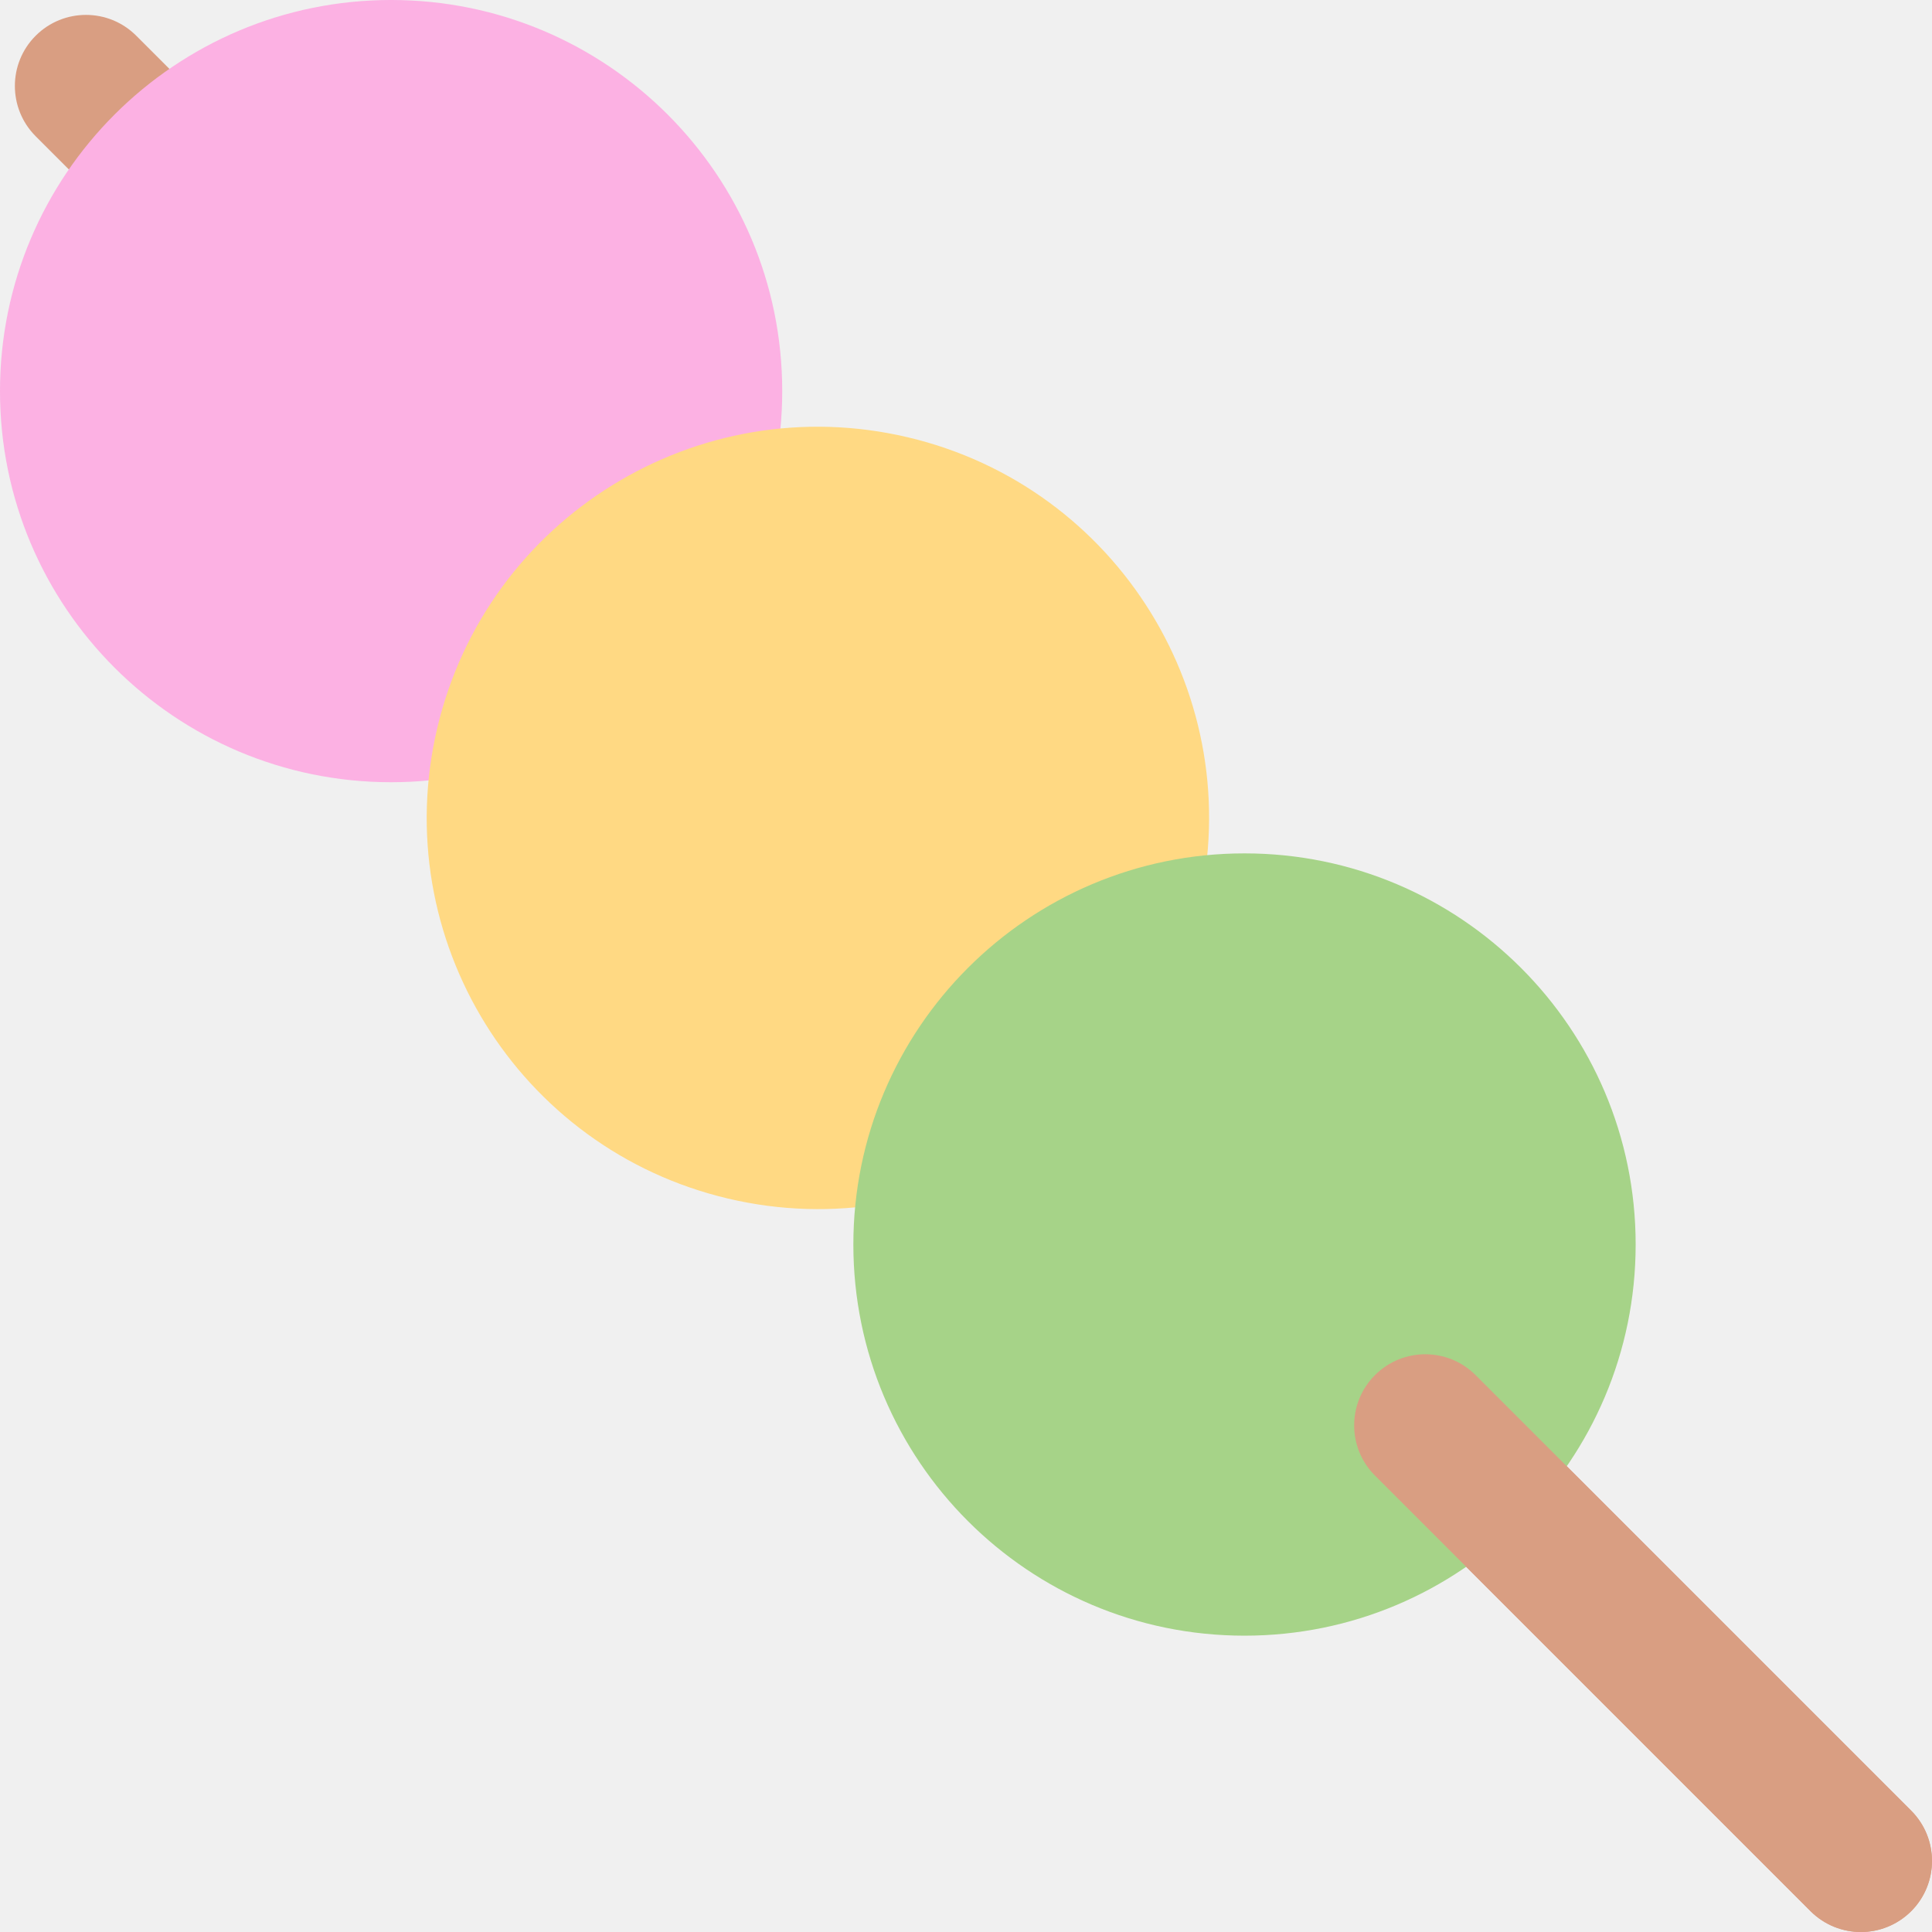
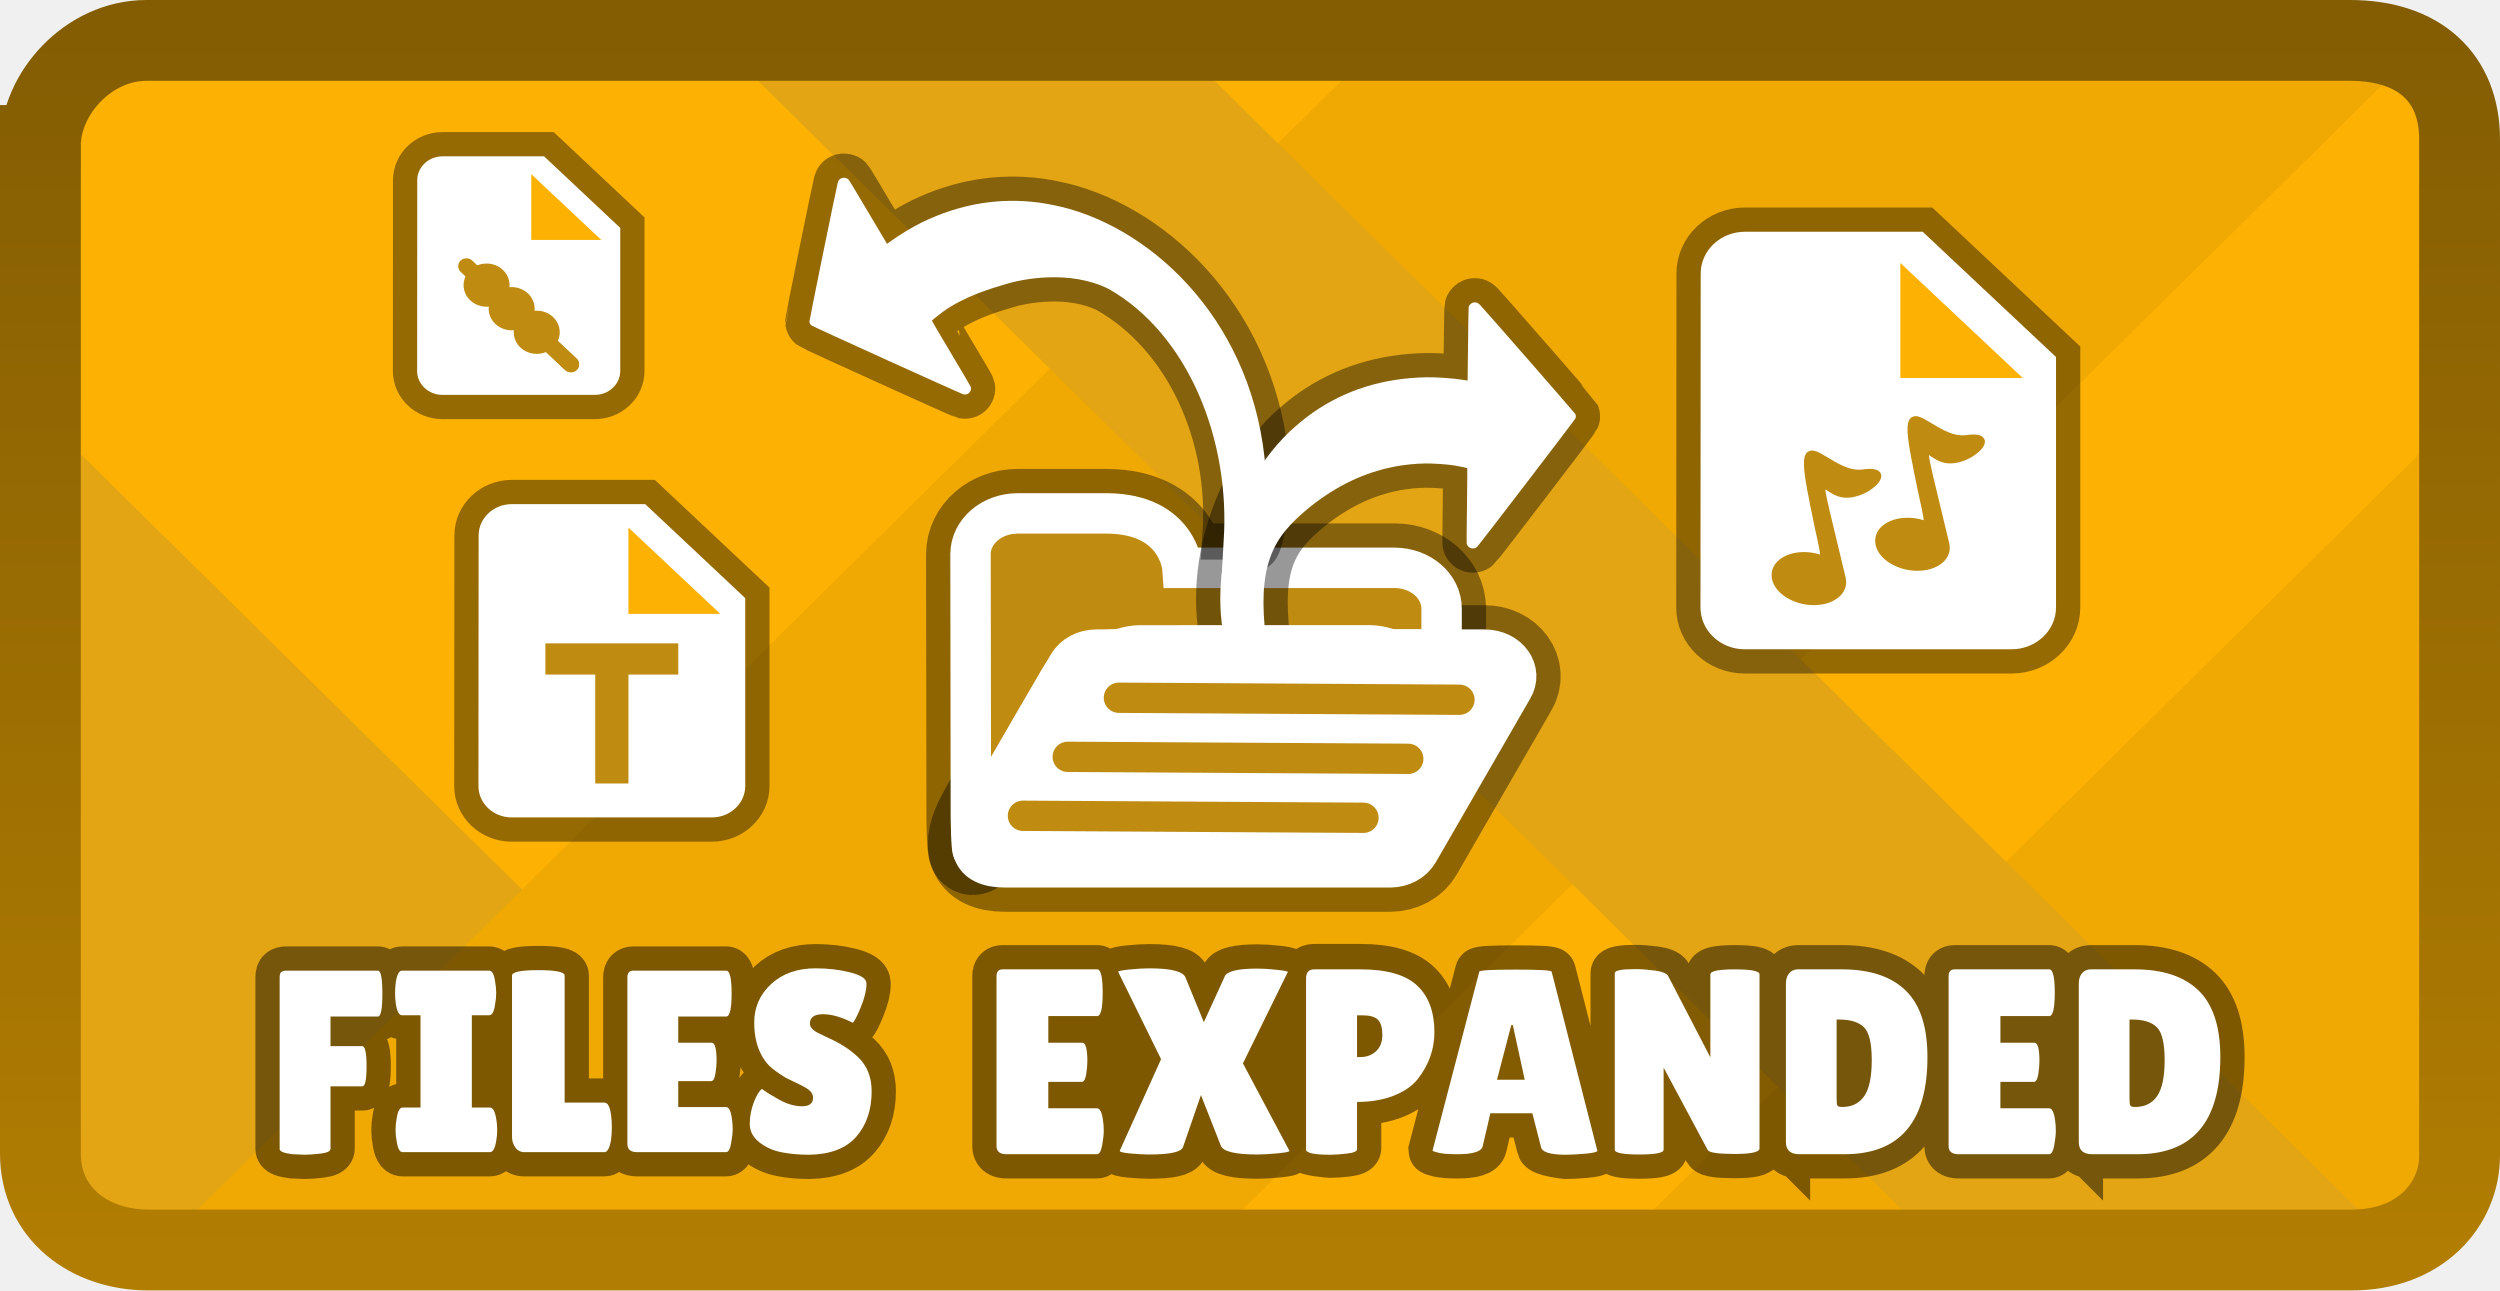
- <svg xmlns="http://www.w3.org/2000/svg" version="1.1" width="87.999" height="88.001" viewBox="0,0,87.999,88.001">
-   <g transform="translate(-196.0003,-135.9993)">
-     <g data-paper-data="{&quot;isPaintingLayer&quot;:true}" fill-rule="nonzero" stroke="none" stroke-width="1" stroke-linecap="butt" stroke-linejoin="miter" stroke-miterlimit="10" stroke-dasharray="" stroke-dashoffset="0" style="mix-blend-mode: normal">
-       <path d="M280.762,224.001c-0.828,0 -1.657,-0.317 -2.29,-0.947l-80.846,-80.848c-1.264,-1.264 -1.264,-3.317 0,-4.58c1.264,-1.264 3.317,-1.264 4.58,0l80.846,80.846c1.264,1.264 1.264,3.317 0,4.58c-0.633,0.631 -1.462,0.95 -2.29,0.95z" fill="#d99e82" />
-       <path d="M231.63,153.814c0,9.839 -7.976,17.815 -17.815,17.815c-9.839,0 -17.815,-7.976 -17.815,-17.815c0,-9.839 7.976,-17.815 17.815,-17.815c9.839,0 17.815,7.976 17.815,17.815z" fill="#fcb1e3" />
-       <path d="M229.161,190.593c-9.576,-2.261 -15.505,-11.857 -13.244,-21.432c2.261,-9.576 11.857,-15.505 21.432,-13.244c9.576,2.261 15.505,11.857 13.244,21.432c-2.261,9.576 -11.857,15.505 -21.432,13.244z" fill="#ffd983" />
-       <path d="M270.503,192.685c0,9.839 -7.979,17.818 -17.818,17.818c-9.839,0 -17.815,-7.979 -17.815,-17.818c0,-9.839 7.976,-17.815 17.815,-17.815c9.839,0 17.818,7.979 17.818,17.815z" fill="#a6d388" />
-       <path d="M280.762,224.001c-0.828,0 -1.657,-0.317 -2.29,-0.947l-19.841,-19.841c-1.266,-1.264 -1.266,-3.317 0,-4.58c1.266,-1.264 3.314,-1.264 4.58,0l19.841,19.841c1.264,1.264 1.264,3.317 0,4.58c-0.633,0.628 -1.462,0.947 -2.29,0.947z" fill="#d99e82" />
+ <svg xmlns="http://www.w3.org/2000/svg" version="1.1" width="309.297" height="159.649" viewBox="0,0,309.297,159.649">
+   <defs>
+     <linearGradient x1="240" y1="105.176" x2="240" y2="254.824" gradientUnits="userSpaceOnUse" id="color-1">
+       <stop offset="0" stop-color="#845d03" />
+       <stop offset="1" stop-color="#b17d02" />
+     </linearGradient>
+   </defs>
+   <g transform="translate(-85.35135,-100.1757)">
+     <g data-paper-data="{&quot;isPaintingLayer&quot;:true}" stroke-linejoin="miter" stroke-miterlimit="10" stroke-dasharray="" stroke-dashoffset="0" style="mix-blend-mode: normal">
+       <g fill-rule="nonzero" stroke="none" stroke-width="1" stroke-linecap="butt">
+         <path d="M91.39,253.324v-146.649h297.219v146.649z" fill="#fcb103" />
+         <path d="M286.398,253.324l102.212,-100.863v100.863z" fill="#f0a902" />
+         <path d="M91.39,152.461l102.212,100.863h-102.212z" fill="#e3a514" />
+         <path d="M106.251,253.324l148.61,-146.649h129.29l-148.61,146.649z" fill="#f0a902" />
+         <path d="M324.212,253.324l-148.61,-146.649h56.472l148.61,146.649z" fill="#e3a514" />
+       </g>
+       <path d="M90.351,118.171c0,-6.399 5.915,-12.996 13.119,-12.996c28.933,0 219.728,0 272.61,0c8.614,0 13.568,4.644 13.568,12.246c0,30.592 0,109.092 0,125.705c0,6.04 -4.859,11.698 -13.319,11.698c-52.467,0 -243.426,0 -272.61,0c-7.328,0 -13.369,-4.524 -13.369,-11.947c0,-30.161 0,-124.706 0,-124.706z" data-paper-data="{&quot;index&quot;:null}" fill="none" fill-rule="nonzero" stroke="url(#color-1)" stroke-width="10" stroke-linecap="butt" />
+       <path d="M177.552,174.175v23.256c0,2.132 -1.857,3.876 -4.126,3.876h-24.776c-2.269,0 -4.105,-1.744 -4.105,-3.876l0.021,-31.009c0,-2.132 1.836,-3.876 4.105,-3.876h16.504z" fill="none" fill-rule="nonzero" stroke-opacity="0.404" stroke="#000000" stroke-width="6" stroke-linecap="butt" />
+       <path d="M177.552,174.175v23.256c0,2.132 -1.857,3.876 -4.126,3.876h-24.776c-2.269,0 -4.105,-1.744 -4.105,-3.876l0.021,-31.009c0,-2.132 1.836,-3.876 4.105,-3.876h16.504z" fill="#ffffff" fill-rule="nonzero" stroke="none" stroke-width="1" stroke-linecap="butt" />
+       <path d="M158.993,197.107v-15.444h4.11v15.444z" data-paper-data="{&quot;noHover&quot;:false,&quot;origItem&quot;:[&quot;Path&quot;,{&quot;applyMatrix&quot;:true,&quot;segments&quot;:[[127.93334,157.21668],[108.33334,157.21668],[108.33334,162.11668],[127.93334,162.11668]],&quot;closed&quot;:true,&quot;fillColor&quot;:[0,0,0,1]}]}" fill="#bf8b11" fill-rule="nonzero" stroke="none" stroke-width="0.5" stroke-linecap="butt" />
+       <path d="M169.268,183.632h-16.44v-3.861h16.44z" data-paper-data="{&quot;noHover&quot;:false,&quot;origItem&quot;:[&quot;Path&quot;,{&quot;applyMatrix&quot;:true,&quot;segments&quot;:[[127.93334,147.41668],[108.33334,147.41668],[108.33334,152.31668],[127.93334,152.31668]],&quot;closed&quot;:true,&quot;fillColor&quot;:[0,0,0,1]}]}" fill="#bf8b11" fill-rule="nonzero" stroke="none" stroke-width="0.5" stroke-linecap="butt" />
+       <path d="M163.099,176.124v-10.681l11.37,10.681z" data-paper-data="{&quot;noHover&quot;:false,&quot;origItem&quot;:[&quot;Path&quot;,{&quot;applyMatrix&quot;:true,&quot;segments&quot;:[[681.24998,262.5],[612.5,193.75002],[612.5,262.50004]],&quot;closed&quot;:true,&quot;fillColor&quot;:[0,0,0,1]}]}" fill="#fcb103" fill-rule="nonzero" stroke="none" stroke-width="0.5" stroke-linecap="butt" />
+       <path d="M162.088,128.372v17.706c0,1.623 -1.414,2.951 -3.141,2.951h-18.863c-1.728,0 -3.126,-1.328 -3.126,-2.951l0.016,-23.608c0,-1.623 1.398,-2.951 3.126,-2.951h12.565z" fill="none" fill-rule="nonzero" stroke-opacity="0.404" stroke="#000000" stroke-width="6" stroke-linecap="butt" />
+       <path d="M162.088,128.372v17.706c0,1.623 -1.414,2.951 -3.141,2.951h-18.863c-1.728,0 -3.126,-1.328 -3.126,-2.951l0.016,-23.608c0,-1.623 1.398,-2.951 3.126,-2.951h12.565z" fill="#ffffff" fill-rule="nonzero" stroke="none" stroke-width="1" stroke-linecap="butt" />
+       <path d="M155.967,145.724c-0.132,0 -0.265,-0.048 -0.366,-0.142l-12.909,-12.127c-0.202,-0.19 -0.202,-0.497 0,-0.687c0.202,-0.19 0.53,-0.19 0.731,0l12.909,12.127c0.202,0.19 0.202,0.497 0,0.687c-0.101,0.095 -0.233,0.142 -0.366,0.142z" fill="#bf8b11" fill-rule="nonzero" stroke="#bf8b11" stroke-width="1" stroke-linecap="butt" />
+       <path d="M148.395,135.452c0,1.476 -1.274,2.672 -2.845,2.672c-1.571,0 -2.845,-1.196 -2.845,-2.672c0,-1.476 1.274,-2.672 2.845,-2.672c1.571,0 2.845,1.196 2.845,2.672z" fill="#bf8b11" fill-rule="nonzero" stroke="#e2a414" stroke-width="0" stroke-linecap="butt" />
+       <path d="M148.001,140.969c-1.529,-0.339 -2.476,-1.778 -2.115,-3.215c0.361,-1.436 1.893,-2.326 3.422,-1.987c1.529,0.339 2.476,1.778 2.115,3.215c-0.361,1.436 -1.893,2.326 -3.422,1.987z" fill="#bf8b11" fill-rule="nonzero" stroke="#e2a414" stroke-width="0" stroke-linecap="butt" />
+       <path d="M154.602,141.283c0,1.476 -1.274,2.673 -2.845,2.673c-1.571,0 -2.845,-1.197 -2.845,-2.673c0,-1.476 1.274,-2.672 2.845,-2.672c1.571,0 2.845,1.197 2.845,2.672z" fill="#bf8b11" fill-rule="nonzero" stroke="#e2a414" stroke-width="0" stroke-linecap="butt" />
+       <path d="M155.988,145.744c-0.132,0 -0.265,-0.048 -0.366,-0.142l-3.168,-2.976c-0.202,-0.19 -0.202,-0.497 0,-0.687c0.202,-0.19 0.529,-0.19 0.731,0l3.168,2.976c0.202,0.19 0.202,0.497 0,0.687c-0.101,0.094 -0.233,0.142 -0.366,0.142z" fill="#bf8b11" fill-rule="nonzero" stroke="#bf8b11" stroke-width="1" stroke-linecap="butt" />
+       <path d="M151.078,129.862v-8.144l8.669,8.144z" data-paper-data="{&quot;noHover&quot;:false,&quot;origItem&quot;:[&quot;Path&quot;,{&quot;applyMatrix&quot;:true,&quot;segments&quot;:[[81.74375,131.7125],[61.7375,111.70626],[61.7375,131.71251]],&quot;closed&quot;:true,&quot;fillColor&quot;:[0,0,0,1]}]}" fill="#fcb103" fill-rule="nonzero" stroke="none" stroke-width="0.5" stroke-linecap="butt" />
+       <path d="M339.719,144.345v30.993c0,2.841 -2.474,5.165 -5.498,5.165h-33.018c-3.024,0 -5.471,-2.324 -5.471,-5.165l0.028,-41.324c0,-2.841 2.447,-5.165 5.471,-5.165h21.994z" fill="none" fill-rule="nonzero" stroke-opacity="0.404" stroke="#000000" stroke-width="6" stroke-linecap="butt" />
+       <path d="M339.719,144.345v30.993c0,2.841 -2.474,5.165 -5.498,5.165h-33.018c-3.024,0 -5.471,-2.324 -5.471,-5.165l0.028,-41.324c0,-2.841 2.447,-5.165 5.471,-5.165h21.994z" fill="#ffffff" fill-rule="nonzero" stroke="none" stroke-width="1" stroke-linecap="butt" />
+       <path d="M323.346,164.542c-0.008,-0.221 -0.066,-0.584 -0.193,-1.206c-0.072,-0.351 -0.461,-2.141 -0.568,-2.642c-0.298,-1.403 -0.573,-2.777 -0.861,-4.33c-0.552,-2.991 -0.523,-4.286 0.259,-4.624c0.377,-0.163 0.799,-0.057 1.387,0.248c0.312,0.161 1.645,0.967 1.561,0.918c1.504,0.88 2.612,1.257 3.717,1.097c1.151,-0.168 1.888,-0.043 2.169,0.438c0.262,0.45 0.011,1.003 -0.55,1.544c-1.11,1.074 -2.997,1.781 -4.41,1.433c-0.62,-0.156 -0.934,-0.329 -1.795,-0.898l-0.072,-0.047c0.035,0.42 0.199,1.233 0.541,2.694c0.222,0.946 1.568,6.508 1.988,8.27l0.002,0.009c0.398,1.868 -1.412,3.346 -3.948,3.346c-2.481,0 -4.798,-1.408 -5.174,-3.208c-0.4,-1.87 1.412,-3.353 3.946,-3.353c0.507,0 1.016,0.06 1.519,0.177c0.171,0.04 0.329,0.084 0.48,0.132zM310.53,168.786c-0.008,-0.225 -0.068,-0.594 -0.201,-1.23c-0.068,-0.326 -0.449,-2.081 -0.568,-2.64c-0.294,-1.388 -0.566,-2.756 -0.852,-4.3c-0.552,-2.991 -0.522,-4.286 0.259,-4.623c0.379,-0.163 0.799,-0.058 1.387,0.248c0.313,0.161 1.645,0.966 1.561,0.917c1.503,0.88 2.611,1.257 3.714,1.097c1.15,-0.17 1.888,-0.045 2.169,0.435c0.262,0.45 0.011,1.002 -0.549,1.544c-1.111,1.075 -2.999,1.78 -4.409,1.429c-0.618,-0.156 -0.932,-0.329 -1.793,-0.898l-0.072,-0.046c0.035,0.42 0.199,1.233 0.541,2.693c0.222,0.947 1.567,6.51 1.988,8.27l0.002,0.009c0.39,1.869 -1.421,3.352 -3.947,3.352c-2.479,0 -4.796,-1.412 -5.18,-3.216c-0.392,-1.87 1.421,-3.351 3.951,-3.351c0.682,0 1.36,0.106 1.998,0.309z" fill="#bf8b11" fill-rule="evenodd" stroke-opacity="0.1" stroke="#000000" stroke-width="0" stroke-linecap="butt" />
+       <path d="M320.459,146.942v-14.234l15.152,14.234z" data-paper-data="{&quot;noHover&quot;:false,&quot;origItem&quot;:[&quot;Path&quot;,{&quot;applyMatrix&quot;:true,&quot;segments&quot;:[[442.12499,125.75002],[407.75,91.37503],[407.75,125.75004]],&quot;closed&quot;:true,&quot;fillColor&quot;:[0,0,0,1]}]}" fill="#fcb103" fill-rule="nonzero" stroke="none" stroke-width="0.5" stroke-linecap="butt" />
+       <path d="M260.811,205.62c-0.658,1.14 -2.003,1.861 -3.475,1.861c0,0 -35.521,0 -47.648,0c-4.459,0 -4.916,-2.783 -2.908,-6.462c3.505,-6.418 10.743,-18.61 10.743,-18.61c0.656,-1.147 2.003,-1.862 3.473,-1.862h47.997c2.987,0 4.869,2.63 3.475,4.872z" fill="none" fill-rule="nonzero" stroke-opacity="0.404" stroke="#000000" stroke-width="11" stroke-linecap="butt" />
+       <path d="M216.417,184.241c0,0 -5.485,9.507 -9.56,16.569c-0.1,0.173 -0.851,1.708 -1.188,3.107c-0.271,1.127 0.233,1.488 0.061,1.492c-0.224,0.005 -0.264,-4.079 -0.264,-4.35c0,-4.486 -0.043,-32.315 -0.043,-32.315c0,-2.789 2.609,-5.05 5.828,-5.05h10.543c0,0 0.313,-0.003 0.576,0c8.791,0.09 9.266,6.733 9.266,6.733h26.24c3.218,0 5.828,2.262 5.828,5.05v5.05h-40.335c-2.963,0 -5.634,1.431 -6.952,3.714z" fill="none" fill-rule="nonzero" stroke-opacity="0.404" stroke="#000000" stroke-width="11" stroke-linecap="butt" />
+       <path d="M216.417,184.241c0,0 -5.485,9.507 -9.56,16.569c-0.1,0.173 -0.851,1.708 -1.188,3.107c-0.271,1.127 0.233,1.488 0.061,1.492c-0.224,0.005 -0.264,-4.079 -0.264,-4.35c0,-4.486 -0.043,-32.315 -0.043,-32.315c0,-2.789 2.609,-5.05 5.828,-5.05h10.543c0,0 0.313,-0.003 0.576,0c8.791,0.09 9.266,6.733 9.266,6.733h26.24c3.218,0 5.828,2.262 5.828,5.05v5.05h-40.335c-2.963,0 -5.634,1.431 -6.952,3.714z" fill="#bf8b11" fill-rule="nonzero" stroke="#ffffff" stroke-width="5" stroke-linecap="butt" />
+       <path d="M260.811,205.62c-0.658,1.14 -2.003,1.861 -3.475,1.861c0,0 -35.521,0 -47.648,0c-4.459,0 -4.916,-2.783 -2.908,-6.462c3.505,-6.418 10.743,-18.61 10.743,-18.61c0.656,-1.147 2.003,-1.862 3.473,-1.862h47.997c2.987,0 4.869,2.63 3.475,4.872z" fill="#ffffff" fill-rule="nonzero" stroke="#ffffff" stroke-width="5" stroke-linecap="butt" />
+       <path d="M238.702,184.082c-4.637,-7.74 -2.444,-22.207 6.172,-30.482c0.764,-0.732 2.033,-1.771 2.89,-2.37c4.039,-2.813 8.686,-4.267 14.017,-4.378c1.219,-0.026 3.313,0.118 4.571,0.319c0.312,0.049 0.569,0.086 0.569,0.086c0.004,-0.003 0.007,-0.333 0.01,-0.737c0.065,-5.941 0.099,-8.255 0.132,-8.389c0.07,-0.271 0.368,-0.515 0.673,-0.545c0.268,-0.022 0.474,0.061 0.706,0.294c0.446,0.445 11.767,13.408 11.812,13.525c0.075,0.191 0.077,0.365 0.009,0.529c-0.101,0.232 -11.981,15.757 -12.186,15.921c-0.429,0.341 -1.035,0.181 -1.244,-0.333c-0.046,-0.117 -0.042,-0.593 0.049,-8.288c0.007,-0.615 0.004,-1.126 -0.006,-1.137c-0.035,-0.036 -1.023,-0.243 -1.665,-0.346c-0.837,-0.133 -2.544,-0.248 -3.525,-0.235c-1.2,0.017 -2.546,0.151 -3.698,0.368c-0.486,0.095 -1.437,0.308 -1.607,0.362c-0.041,0.012 -0.293,0.087 -0.564,0.165c-3.562,1.025 -7.116,3.135 -10.137,6.013c-3.875,3.694 -4.975,8.045 -3.163,18.477z" data-paper-data="{&quot;index&quot;:null}" fill="none" fill-rule="nonzero" stroke-opacity="0.404" stroke="#000000" stroke-width="6" stroke-linecap="butt" />
+       <path d="M237.119,166.412c0.878,-12.536 -4.753,-24.916 -14.634,-30.505c-4.876,-2.416 -10.77,-1.158 -12.542,-0.629c-1.784,0.532 -5.29,1.518 -8.01,3.524c-0.512,0.379 -1.275,1.003 -1.287,1.051c-0.004,0.014 0.254,0.465 0.573,1.002c3.991,6.721 4.236,7.138 4.255,7.261c0.077,0.545 -0.373,0.958 -0.924,0.851c-0.263,-0.052 -18.592,-8.367 -18.799,-8.525c-0.143,-0.113 -0.23,-0.267 -0.261,-0.469c-0.019,-0.123 3.34,-16.591 3.506,-17.182c0.085,-0.309 0.225,-0.474 0.471,-0.575c0.284,-0.11 0.669,-0.03 0.868,0.177c0.097,0.103 1.303,2.12 4.379,7.312c0.207,0.353 0.378,0.642 0.383,0.643c0,0 0.207,-0.147 0.456,-0.331c1.003,-0.742 2.77,-1.807 3.855,-2.331c4.74,-2.293 9.562,-3.1 14.541,-2.44c1.058,0.142 2.701,0.486 3.744,0.787c11.776,3.408 23.772,15.713 24.338,34.097c0,0 -0.518,6.146 -1.321,7.539c-0.47,0.815 -2.22,-1.257 -2.22,-1.257z" data-paper-data="{&quot;index&quot;:null}" fill="none" fill-rule="nonzero" stroke-opacity="0.404" stroke="#000000" stroke-width="6" stroke-linecap="butt" />
+       <path d="M238.702,184.082c-4.637,-7.74 -2.444,-22.207 6.172,-30.482c0.764,-0.732 2.033,-1.771 2.89,-2.37c4.039,-2.813 8.686,-4.267 14.017,-4.378c1.219,-0.026 3.313,0.118 4.571,0.319c0.312,0.049 0.569,0.086 0.569,0.086c0.004,-0.003 0.007,-0.333 0.01,-0.737c0.065,-5.941 0.099,-8.255 0.132,-8.389c0.07,-0.271 0.368,-0.515 0.673,-0.545c0.268,-0.022 0.474,0.061 0.706,0.294c0.446,0.445 11.767,13.408 11.812,13.525c0.075,0.191 0.077,0.365 0.009,0.529c-0.101,0.232 -11.981,15.757 -12.186,15.921c-0.429,0.341 -1.035,0.181 -1.244,-0.333c-0.046,-0.117 -0.042,-0.593 0.049,-8.288c0.007,-0.615 0.004,-1.126 -0.006,-1.137c-0.035,-0.036 -1.023,-0.243 -1.665,-0.346c-0.837,-0.133 -2.544,-0.248 -3.525,-0.235c-1.2,0.017 -2.546,0.151 -3.698,0.368c-0.486,0.095 -1.437,0.308 -1.607,0.362c-0.041,0.012 -0.293,0.087 -0.564,0.165c-3.562,1.025 -7.116,3.135 -10.137,6.013c-3.875,3.694 -4.975,8.045 -3.163,18.477z" data-paper-data="{&quot;index&quot;:null}" fill="#ffffff" fill-rule="nonzero" stroke="none" stroke-width="1" stroke-linecap="butt" />
+       <path d="M236.735,167.178c0.878,-12.536 -4.369,-25.682 -14.25,-31.271c-4.876,-2.416 -10.77,-1.158 -12.542,-0.629c-1.784,0.532 -5.29,1.518 -8.01,3.524c-0.512,0.379 -1.275,1.003 -1.287,1.051c-0.004,0.014 0.254,0.465 0.573,1.002c3.991,6.721 4.236,7.138 4.255,7.261c0.077,0.545 -0.373,0.958 -0.924,0.851c-0.263,-0.052 -18.592,-8.367 -18.799,-8.525c-0.143,-0.113 -0.23,-0.267 -0.261,-0.469c-0.019,-0.123 3.34,-16.591 3.506,-17.182c0.085,-0.309 0.225,-0.474 0.471,-0.575c0.284,-0.11 0.669,-0.03 0.868,0.177c0.097,0.103 1.303,2.12 4.379,7.312c0.207,0.353 0.378,0.642 0.383,0.643c0,0 0.207,-0.147 0.456,-0.331c1.003,-0.742 2.77,-1.807 3.855,-2.331c4.74,-2.293 9.562,-3.1 14.541,-2.44c1.058,0.142 2.701,0.486 3.744,0.787c11.776,3.408 23.772,15.713 24.338,34.097c0,0 -0.518,6.146 -1.321,7.539c-0.47,0.815 -4.235,4.197 -4.235,4.197z" data-paper-data="{&quot;index&quot;:null}" fill="#ffffff" fill-rule="nonzero" stroke="none" stroke-width="1" stroke-linecap="butt" />
+       <path d="M254.632,187.513l-28.087,0.009" fill="none" fill-rule="nonzero" stroke="#ffffff" stroke-width="20" stroke-linecap="round" />
+       <path d="M223.782,186.499l42.13,0.248" fill="none" fill-rule="nonzero" stroke="#bf8b11" stroke-width="3.75" stroke-linecap="round" />
+       <path d="M259.579,194.056l-42.13,-0.248" fill="none" fill-rule="nonzero" stroke="#bf8b11" stroke-width="3.75" stroke-linecap="round" />
+       <path d="M254.038,201.35l-42.13,-0.248" fill="none" fill-rule="nonzero" stroke="#bf8b11" stroke-width="3.75" stroke-linecap="round" />
+       <path d="M219.258,229.185c0.413,0 4.643,0.66 4.615,2.763c-0.028,2.103 -4.419,2.075 -4.679,2.075h-4.148v3.267h6.012c0.37,0 0.619,0.479 0.747,1.436c0.068,0.417 0.102,0.859 0.102,1.327c0,0.468 -0.066,1.072 -0.198,1.812c-0.132,0.74 -0.349,1.11 -0.651,1.11h-11.174c-0.83,0 -1.244,-0.338 -1.244,-1.015v-21.008c0,-0.566 0.251,-0.849 0.753,-0.849h11.698c0.455,0 0.683,0.964 0.683,2.891c0,1.927 -0.228,2.891 -0.683,2.891h-6.043v3.299zM236.873,220.984c0.26,-0.651 1.621,-0.976 4.084,-0.976c0.63,0 1.406,0.049 2.329,0.147c0.927,0.098 1.391,0.189 1.391,0.274l-3.838,11.165l4.036,10.953c0.064,0.111 -0.406,0.215 -1.41,0.313c-1,0.098 -1.849,0.147 -2.546,0.147c-2.765,0 -4.278,-0.37 -4.537,-1.11l-2.451,-6.241l-2.221,6.439c-0.221,0.608 -1.617,0.913 -4.186,0.913c-0.63,0 -1.415,-0.043 -2.355,-0.128c-0.936,-0.089 -1.359,-0.211 -1.27,-0.364l3.67,-11.302l-3.868,-10.785c-0.064,-0.106 0.387,-0.208 1.353,-0.306c0.97,-0.098 1.793,-0.147 2.47,-0.147c2.744,0 4.248,0.391 4.512,1.174l2.253,5.488zM246.936,242.245c0,0 -0.857,-7.161 -0.857,-10.738c0,-3.479 0.857,-10.437 0.857,-10.437c0,-0.74 0.336,-1.11 1.008,-1.11h5.75c3.225,0 5.55,0.666 6.975,1.997c1.429,1.327 2.144,3.255 2.144,5.782c0,2.089 -0.676,4.006 -2.029,5.75c-0.672,0.868 -1.663,1.564 -2.974,2.087c-1.306,0.523 -2.829,0.785 -4.569,0.785v5.852c0,0.26 -0.408,0.438 -1.225,0.536c-0.817,0.098 -1.521,0.147 -2.112,0.147c0,0 -2.967,-0.217 -2.967,-0.651zM253.242,225.79v5.163h0.421c0.762,0 1.404,-0.238 1.927,-0.715c0.523,-0.481 0.785,-1.157 0.785,-2.029c0,-0.872 -0.181,-1.493 -0.542,-1.863c-0.357,-0.37 -0.993,-0.555 -1.908,-0.555zM276.013,242.127l-1.079,-4.218h-5.195l-0.944,4.052c-0.132,0.676 -1.178,1.015 -3.14,1.015c-1.047,0 -1.821,-0.06 -2.323,-0.179c-0.498,-0.119 -0.747,-0.213 -0.747,-0.281l5.782,-22.119c0,-0.174 1.491,-0.262 4.474,-0.262c2.987,0 4.48,0.087 4.48,0.262l5.654,22.151c0,0.153 -0.502,0.274 -1.506,0.364c-1,0.085 -1.795,0.128 -2.387,0.128c0,0 -2.916,-0.304 -3.07,-0.913zM270.556,233.76h3.433l-1.474,-6.765h-0.191zM303.036,242.254c0,0.459 -1.025,0.689 -3.076,0.689c-2.046,0 -3.157,-0.164 -3.331,-0.491l-5.456,-10.192v10.16c0,0.391 -1.008,0.587 -3.025,0.587c-2.012,0 -3.019,-0.196 -3.019,-0.587v-21.857c0,-0.328 0.859,-0.491 2.578,-0.491c0.676,0 1.466,0.06 2.368,0.179c0.906,0.119 1.457,0.342 1.653,0.67l5.227,10.064v-10.262c0,-0.413 1.013,-0.619 3.038,-0.619c2.029,0 3.044,0.206 3.044,0.619zM306.302,241.469v-19.605c0,-0.545 0.136,-0.974 0.408,-1.289c0.272,-0.315 0.625,-0.472 1.059,-0.472h5.456c3.467,0 6.099,0.872 7.894,2.616c1.795,1.74 2.693,4.484 2.693,8.232c0,8.015 -3.418,12.023 -10.255,12.023h-5.59c-1.11,0 -1.666,-0.502 -1.666,-1.506zM312.575,226.313v9.77c0,0.455 0.032,0.745 0.096,0.868c0.068,0.119 0.266,0.179 0.594,0.179c1.196,0 2.104,-0.447 2.725,-1.34c0.621,-0.893 0.932,-2.38 0.932,-4.461c0,-2.08 -0.321,-3.435 -0.964,-4.065c-0.642,-0.634 -1.661,-0.951 -3.057,-0.951zM337.049,229.185c0.413,0 0.619,0.764 0.619,2.291c0,0.455 -0.049,0.993 -0.147,1.615c-0.098,0.621 -0.277,0.932 -0.536,0.932h-4.148v3.267h6.012c0.37,0 0.619,0.479 0.747,1.436c0.068,0.417 0.102,0.859 0.102,1.327c0,0.468 -0.066,1.072 -0.198,1.812c-0.132,0.74 -0.349,1.11 -0.651,1.11h-11.174c-0.83,0 -1.244,-0.338 -1.244,-1.015v-21.008c0,-0.566 0.251,-0.849 0.753,-0.849h11.698c0.455,0 0.683,0.964 0.683,2.891c0,1.927 -0.228,2.891 -0.683,2.891h-6.043v3.299zM342.538,241.469v-19.605c0,-0.545 0.136,-0.974 0.408,-1.289c0.272,-0.315 0.625,-0.472 1.059,-0.472h5.456c3.467,0 6.099,0.872 7.894,2.616c1.795,1.74 2.693,4.484 2.693,8.232c0,8.015 -3.418,12.023 -10.255,12.023h-5.59c-1.11,0 -1.666,-0.502 -1.666,-1.506zM348.811,226.313v9.77c0,0.455 0.032,0.745 0.096,0.868c0.068,0.119 0.266,0.179 0.594,0.179c1.196,0 2.104,-0.447 2.725,-1.34c0.621,-0.893 0.932,-2.38 0.932,-4.461c0,-2.08 -0.321,-3.435 -0.964,-4.065c-0.642,-0.634 -1.661,-0.951 -3.057,-0.951z" fill="none" fill-rule="nonzero" stroke-opacity="0.478" stroke="#000000" stroke-width="6" stroke-linecap="square" />
+       <path d="M219.258,229.185c0.413,0 0.619,0.764 0.619,2.291c0,0.455 -0.049,0.993 -0.147,1.615c-0.098,0.621 -0.277,0.932 -0.536,0.932h-4.148v3.267h6.012c0.37,0 0.619,0.479 0.747,1.436c0.068,0.417 0.102,0.859 0.102,1.327c0,0.468 -0.066,1.072 -0.198,1.812c-0.132,0.74 -0.349,1.11 -0.651,1.11h-11.174c-0.83,0 -1.244,-0.338 -1.244,-1.015v-21.008c0,-0.566 0.251,-0.849 0.753,-0.849h11.698c0.455,0 0.683,0.964 0.683,2.891c0,1.927 -0.228,2.891 -0.683,2.891h-6.043v3.299zM236.873,220.984c0.26,-0.651 1.621,-0.976 4.084,-0.976c0.63,0 1.406,0.049 2.329,0.147c0.927,0.098 1.391,0.189 1.391,0.274l-5.552,11.308l5.75,10.811c0.064,0.111 -0.406,0.215 -1.41,0.313c-1,0.098 -1.849,0.147 -2.546,0.147c-2.765,0 -4.278,-0.37 -4.537,-1.11l-2.451,-6.241l-2.221,6.439c-0.221,0.608 -1.617,0.913 -4.186,0.913c-0.63,0 -1.415,-0.043 -2.355,-0.128c-0.936,-0.089 -1.359,-0.211 -1.27,-0.364l5.099,-11.302l-5.297,-10.785c-0.064,-0.106 0.387,-0.208 1.353,-0.306c0.97,-0.098 1.793,-0.147 2.47,-0.147c2.744,0 4.248,0.391 4.512,1.174l2.253,5.488zM249.904,243.039c-1.978,0 -2.967,-0.217 -2.967,-0.651v-21.174c0,-0.74 0.336,-1.11 1.008,-1.11h5.75c3.225,0 5.55,0.666 6.975,1.997c1.429,1.327 2.144,3.255 2.144,5.782c0,2.089 -0.676,4.006 -2.029,5.75c-0.672,0.868 -1.663,1.564 -2.974,2.087c-1.306,0.523 -2.829,0.785 -4.569,0.785v5.852c0,0.26 -0.408,0.438 -1.225,0.536c-0.817,0.098 -1.521,0.147 -2.112,0.147zM253.242,225.79v5.163h0.421c0.762,0 1.404,-0.238 1.927,-0.715c0.523,-0.481 0.785,-1.157 0.785,-2.029c0,-0.872 -0.181,-1.493 -0.542,-1.863c-0.357,-0.37 -0.993,-0.555 -1.908,-0.555zM279.082,243.039c-1.893,0 -2.916,-0.304 -3.07,-0.913l-1.079,-4.218h-5.195l-0.944,4.052c-0.132,0.676 -1.178,1.015 -3.14,1.015c-1.047,0 -1.821,-0.06 -2.323,-0.179c-0.498,-0.119 -0.747,-0.213 -0.747,-0.281l5.782,-22.119c0,-0.174 1.491,-0.262 4.474,-0.262c2.987,0 4.48,0.087 4.48,0.262l5.654,22.151c0,0.153 -0.502,0.274 -1.506,0.364c-1,0.085 -1.795,0.128 -2.387,0.128zM270.556,233.76h3.433l-1.474,-6.765h-0.191zM303.036,242.254c0,0.459 -1.025,0.689 -3.076,0.689c-2.046,0 -3.157,-0.164 -3.331,-0.491l-5.456,-10.192v10.16c0,0.391 -1.008,0.587 -3.025,0.587c-2.012,0 -3.019,-0.196 -3.019,-0.587v-21.857c0,-0.328 0.859,-0.491 2.578,-0.491c0.676,0 1.466,0.06 2.368,0.179c0.906,0.119 1.457,0.342 1.653,0.67l5.227,10.064v-10.262c0,-0.413 1.013,-0.619 3.038,-0.619c2.029,0 3.044,0.206 3.044,0.619zM306.302,241.469v-19.605c0,-0.545 0.136,-0.974 0.408,-1.289c0.272,-0.315 0.625,-0.472 1.059,-0.472h5.456c3.467,0 6.099,0.872 7.894,2.616c1.795,1.74 2.693,4.484 2.693,8.232c0,8.015 -3.418,12.023 -10.255,12.023h-5.59c-1.11,0 -1.666,-0.502 -1.666,-1.506zM312.575,226.313v9.77c0,0.455 0.032,0.745 0.096,0.868c0.068,0.119 0.266,0.179 0.594,0.179c1.196,0 2.104,-0.447 2.725,-1.34c0.621,-0.893 0.932,-2.38 0.932,-4.461c0,-2.08 -0.321,-3.435 -0.964,-4.065c-0.642,-0.634 -1.661,-0.951 -3.057,-0.951zM337.049,229.185c0.413,0 0.619,0.764 0.619,2.291c0,0.455 -0.049,0.993 -0.147,1.615c-0.098,0.621 -0.277,0.932 -0.536,0.932h-4.148v3.267h6.012c0.37,0 0.619,0.479 0.747,1.436c0.068,0.417 0.102,0.859 0.102,1.327c0,0.468 -0.066,1.072 -0.198,1.812c-0.132,0.74 -0.349,1.11 -0.651,1.11h-11.174c-0.83,0 -1.244,-0.338 -1.244,-1.015v-21.008c0,-0.566 0.251,-0.849 0.753,-0.849h11.698c0.455,0 0.683,0.964 0.683,2.891c0,1.927 -0.228,2.891 -0.683,2.891h-6.043v3.299zM342.538,241.469v-19.605c0,-0.545 0.136,-0.974 0.408,-1.289c0.272,-0.315 0.625,-0.472 1.059,-0.472h5.456c3.467,0 6.099,0.872 7.894,2.616c1.795,1.74 2.693,4.484 2.693,8.232c0,8.015 -3.418,12.023 -10.255,12.023h-5.59c-1.11,0 -1.666,-0.502 -1.666,-1.506zM348.811,226.313v9.77c0,0.455 0.032,0.745 0.096,0.868c0.068,0.119 0.266,0.179 0.594,0.179c1.196,0 2.104,-0.447 2.725,-1.34c0.621,-0.893 0.932,-2.38 0.932,-4.461c0,-2.08 -0.321,-3.435 -0.964,-4.065c-0.642,-0.634 -1.661,-0.951 -3.057,-0.951z" fill="#ffffff" fill-rule="nonzero" stroke="#ffffff" stroke-width="0" stroke-linecap="square" />
+       <path d="M132.112,220.264c0.363,0 0.545,0.946 0.545,2.838c0,1.892 -0.182,2.838 -0.545,2.838h-5.871v3.659h3.916c0.363,0 0.545,0.829 0.545,2.487c0,1.658 -0.171,2.487 -0.514,2.487h-3.947v7.725c0,0.301 -0.401,0.499 -1.203,0.595c-0.802,0.096 -1.47,0.144 -2.005,0.144l-1.51,-0.063c-1.048,-0.129 -1.573,-0.343 -1.573,-0.639v-21.24c0,-0.343 0.069,-0.566 0.207,-0.67c0.142,-0.109 0.353,-0.163 0.633,-0.163zM137.373,237.2v-11.416h-2.281c-0.363,0 -0.618,-0.462 -0.764,-1.385c-0.067,-0.447 -0.1,-0.904 -0.1,-1.372c0,-0.472 0.033,-0.934 0.1,-1.385c0.146,-0.919 0.401,-1.378 0.764,-1.378h10.783c0.363,0 0.608,0.459 0.733,1.378c0.088,0.451 0.132,0.913 0.132,1.385c0,0.468 -0.044,0.925 -0.132,1.372c-0.125,0.923 -0.37,1.385 -0.733,1.385h-2.149v11.416h2.243c0.363,0 0.62,0.462 0.771,1.385c0.084,0.447 0.125,0.906 0.125,1.378c0,0.468 -0.042,0.927 -0.125,1.378c-0.15,0.919 -0.407,1.378 -0.771,1.378h-10.808c-0.363,0 -0.61,-0.459 -0.739,-1.378c-0.088,-0.451 -0.132,-0.911 -0.132,-1.378c0,-0.472 0.044,-0.931 0.132,-1.378c0.129,-0.923 0.376,-1.385 0.739,-1.385zM148.698,240.828v-19.956c0,-0.447 1.084,-0.67 3.252,-0.67c2.172,0 3.258,0.223 3.258,0.67v15.72h4.943c0.384,0 0.652,0.503 0.802,1.51c0.063,0.489 0.094,0.99 0.094,1.504c0,0.514 -0.031,1.038 -0.094,1.573c-0.171,1.028 -0.449,1.541 -0.833,1.541h-9.881c-0.472,0 -0.848,-0.192 -1.128,-0.576c-0.276,-0.384 -0.414,-0.823 -0.414,-1.316zM173.398,229.18c0.405,0 0.608,0.75 0.608,2.249c0,0.447 -0.048,0.975 -0.144,1.585c-0.096,0.61 -0.272,0.915 -0.526,0.915h-4.073v3.208h5.902c0.363,0 0.608,0.47 0.733,1.41c0.067,0.409 0.1,0.844 0.1,1.303c0,0.459 -0.065,1.053 -0.194,1.779c-0.129,0.727 -0.343,1.09 -0.639,1.09h-10.971c-0.815,0 -1.222,-0.332 -1.222,-0.996v-20.626c0,-0.556 0.246,-0.833 0.739,-0.833h11.485c0.447,0 0.67,0.946 0.67,2.838c0,1.892 -0.223,2.838 -0.67,2.838h-5.933v3.239zM179.62,234.894c0.405,0.322 1.105,0.76 2.099,1.316c0.998,0.556 1.951,0.833 2.857,0.833c0.911,0 1.366,-0.353 1.366,-1.059c0,-0.322 -0.129,-0.606 -0.388,-0.852c-0.255,-0.246 -0.725,-0.528 -1.41,-0.846c-0.685,-0.322 -1.199,-0.572 -1.541,-0.752c-0.343,-0.184 -0.798,-0.485 -1.366,-0.902c-0.564,-0.418 -0.996,-0.852 -1.297,-1.303c-0.852,-1.216 -1.278,-2.765 -1.278,-4.649c0,-1.884 0.7,-3.471 2.099,-4.762c1.399,-1.295 3.233,-1.942 5.501,-1.942c1.541,0 2.964,0.167 4.267,0.501c1.303,0.33 1.976,0.762 2.017,1.297c0,0.063 0,0.125 0,0.188c0,0.752 -0.236,1.7 -0.708,2.845c-0.468,1.14 -0.798,1.775 -0.99,1.905c-1.37,-0.706 -2.596,-1.059 -3.678,-1.059c-1.078,0 -1.617,0.384 -1.617,1.153c0,0.472 0.397,0.89 1.19,1.253c0.171,0.088 0.416,0.207 0.733,0.357c0.322,0.146 0.691,0.322 1.109,0.526c0.418,0.205 0.867,0.462 1.347,0.771c0.48,0.309 1,0.721 1.56,1.234c1.132,1.069 1.698,2.481 1.698,4.235c0,2.289 -0.631,4.16 -1.892,5.614c-1.261,1.454 -3.208,2.201 -5.839,2.243c-1.282,0 -2.444,-0.107 -3.484,-0.32c-1.036,-0.213 -1.94,-0.629 -2.713,-1.247c-0.769,-0.622 -1.153,-1.372 -1.153,-2.249c0,-0.877 0.161,-1.748 0.482,-2.613c0.322,-0.869 0.664,-1.441 1.028,-1.717z" fill="none" fill-rule="nonzero" stroke-opacity="0.478" stroke="#000000" stroke-width="6" stroke-linecap="square" />
+       <path d="M132.112,220.264c0.363,0 0.545,0.946 0.545,2.838c0,1.892 -0.182,2.838 -0.545,2.838h-5.871v3.659h3.916c0.363,0 0.545,0.829 0.545,2.487c0,1.658 -0.171,2.487 -0.514,2.487h-3.947v7.725c0,0.301 -0.401,0.499 -1.203,0.595c-0.802,0.096 -1.47,0.144 -2.005,0.144l-1.51,-0.063c-1.048,-0.129 -1.573,-0.343 -1.573,-0.639v-21.24c0,-0.343 0.069,-0.566 0.207,-0.67c0.142,-0.109 0.353,-0.163 0.633,-0.163zM137.373,237.2v-11.416h-2.281c-0.363,0 -0.618,-0.462 -0.764,-1.385c-0.067,-0.447 -0.1,-0.904 -0.1,-1.372c0,-0.472 0.033,-0.934 0.1,-1.385c0.146,-0.919 0.401,-1.378 0.764,-1.378h10.783c0.363,0 0.608,0.459 0.733,1.378c0.088,0.451 0.132,0.913 0.132,1.385c0,0.468 -0.044,0.925 -0.132,1.372c-0.125,0.923 -0.37,1.385 -0.733,1.385h-2.149v11.416h2.243c0.363,0 0.62,0.462 0.771,1.385c0.084,0.447 0.125,0.906 0.125,1.378c0,0.468 -0.042,0.927 -0.125,1.378c-0.15,0.919 -0.407,1.378 -0.771,1.378h-10.808c-0.363,0 -0.61,-0.459 -0.739,-1.378c-0.088,-0.451 -0.132,-0.911 -0.132,-1.378c0,-0.472 0.044,-0.931 0.132,-1.378c0.129,-0.923 0.376,-1.385 0.739,-1.385zM148.698,240.828v-19.956c0,-0.447 1.084,-0.67 3.252,-0.67c2.172,0 3.258,0.223 3.258,0.67v15.72h4.943c0.384,0 0.652,0.503 0.802,1.51c0.063,0.489 0.094,0.99 0.094,1.504c0,0.514 -0.031,1.038 -0.094,1.573c-0.171,1.028 -0.449,1.541 -0.833,1.541h-9.881c-0.472,0 -0.848,-0.192 -1.128,-0.576c-0.276,-0.384 -0.414,-0.823 -0.414,-1.316zM173.398,229.18c0.405,0 0.608,0.75 0.608,2.249c0,0.447 -0.048,0.975 -0.144,1.585c-0.096,0.61 -0.272,0.915 -0.526,0.915h-4.073v3.208h5.902c0.363,0 0.608,0.47 0.733,1.41c0.067,0.409 0.1,0.844 0.1,1.303c0,0.459 -0.065,1.053 -0.194,1.779c-0.129,0.727 -0.343,1.09 -0.639,1.09h-10.971c-0.815,0 -1.222,-0.332 -1.222,-0.996v-20.626c0,-0.556 0.246,-0.833 0.739,-0.833h11.485c0.447,0 0.67,0.946 0.67,2.838c0,1.892 -0.223,2.838 -0.67,2.838h-5.933v3.239zM179.62,234.894c0.405,0.322 1.105,0.76 2.099,1.316c0.998,0.556 1.951,0.833 2.857,0.833c0.911,0 1.366,-0.353 1.366,-1.059c0,-0.322 -0.129,-0.606 -0.388,-0.852c-0.255,-0.246 -0.725,-0.528 -1.41,-0.846c-0.685,-0.322 -1.199,-0.572 -1.541,-0.752c-0.343,-0.184 -0.798,-0.485 -1.366,-0.902c-0.564,-0.418 -0.996,-0.852 -1.297,-1.303c-0.852,-1.216 -1.278,-2.765 -1.278,-4.649c0,-1.884 0.7,-3.471 2.099,-4.762c1.399,-1.295 3.233,-1.942 5.501,-1.942c1.541,0 2.964,0.167 4.267,0.501c1.303,0.33 1.976,0.762 2.017,1.297c0,0.063 0,0.125 0,0.188c0,0.752 -0.236,1.7 -0.708,2.845c-0.468,1.14 -0.798,1.775 -0.99,1.905c-1.37,-0.706 -2.596,-1.059 -3.678,-1.059c-1.078,0 -1.617,0.384 -1.617,1.153c0,0.472 0.397,0.89 1.19,1.253c0.171,0.088 0.416,0.207 0.733,0.357c0.322,0.146 0.691,0.322 1.109,0.526c0.418,0.205 0.867,0.462 1.347,0.771c0.48,0.309 1,0.721 1.56,1.234c1.132,1.069 1.698,2.481 1.698,4.235c0,2.289 -0.631,4.16 -1.892,5.614c-1.261,1.454 -3.208,2.201 -5.839,2.243c-1.282,0 -2.444,-0.107 -3.484,-0.32c-1.036,-0.213 -1.94,-0.629 -2.713,-1.247c-0.769,-0.622 -1.153,-1.372 -1.153,-2.249c0,-0.877 0.161,-1.748 0.482,-2.613c0.322,-0.869 0.664,-1.441 1.028,-1.717z" fill="#ffffff" fill-rule="nonzero" stroke="none" stroke-width="1" stroke-linecap="square" />
    </g>
  </g>
</svg>
